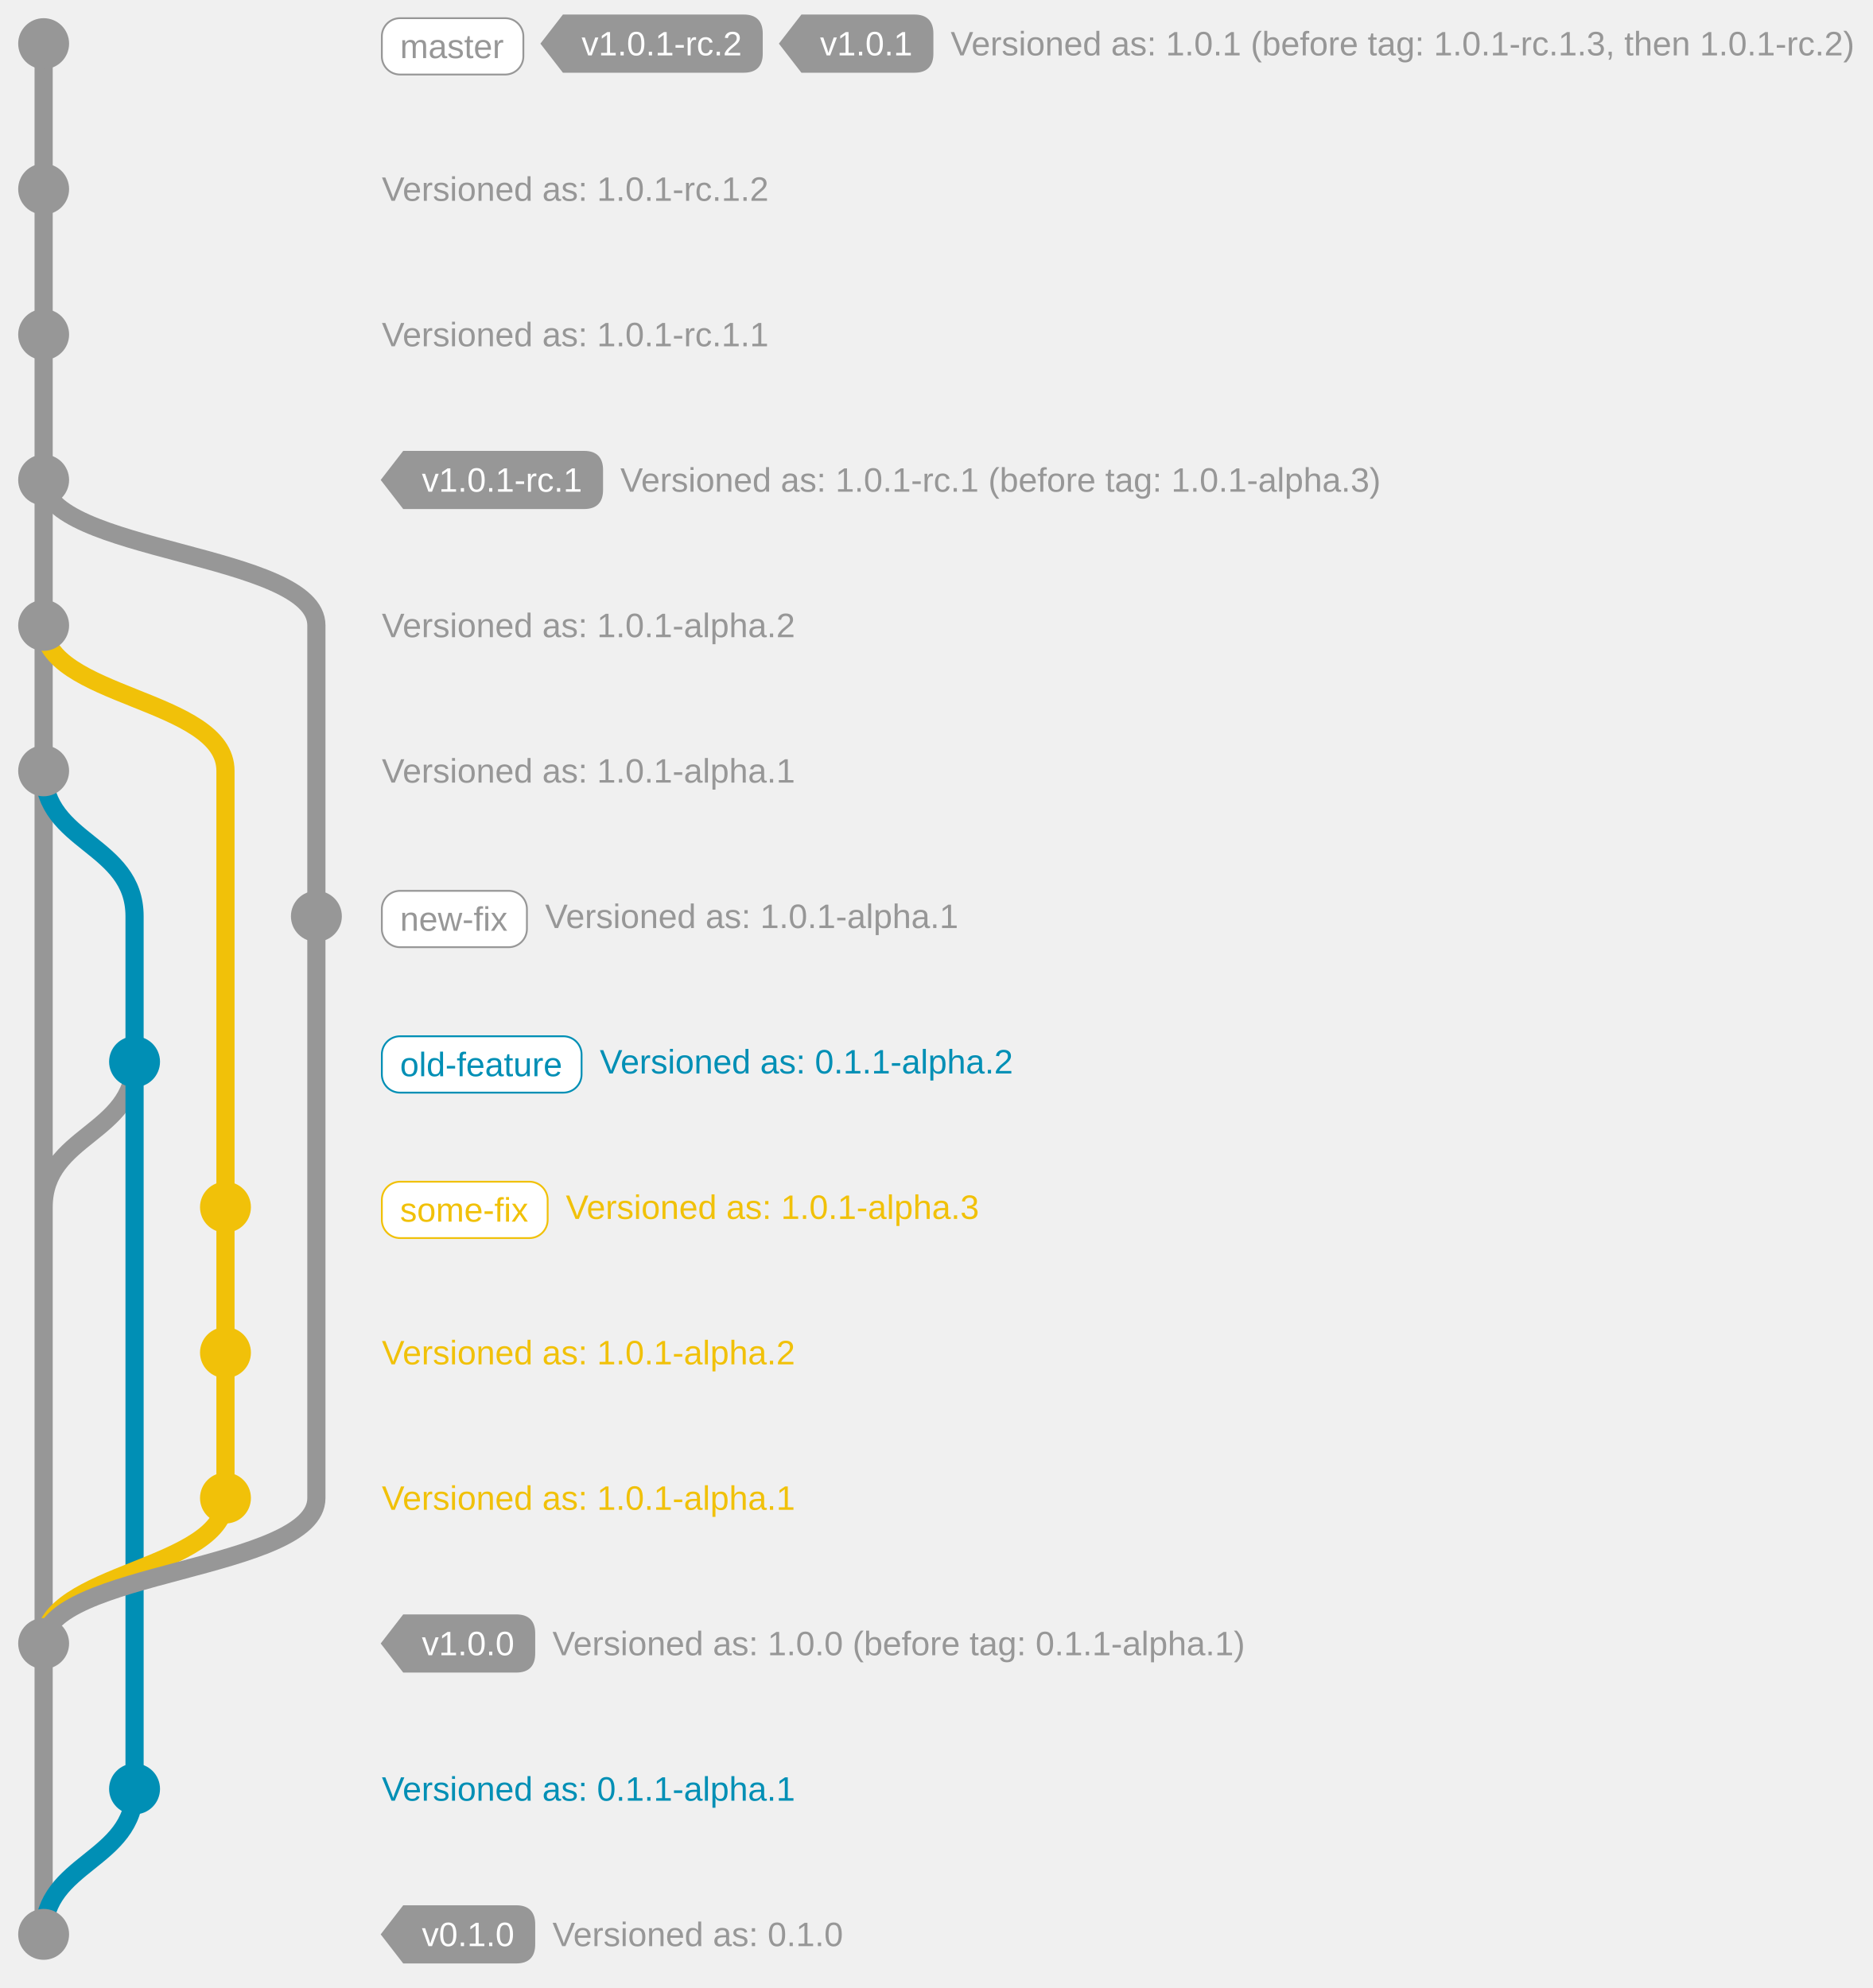
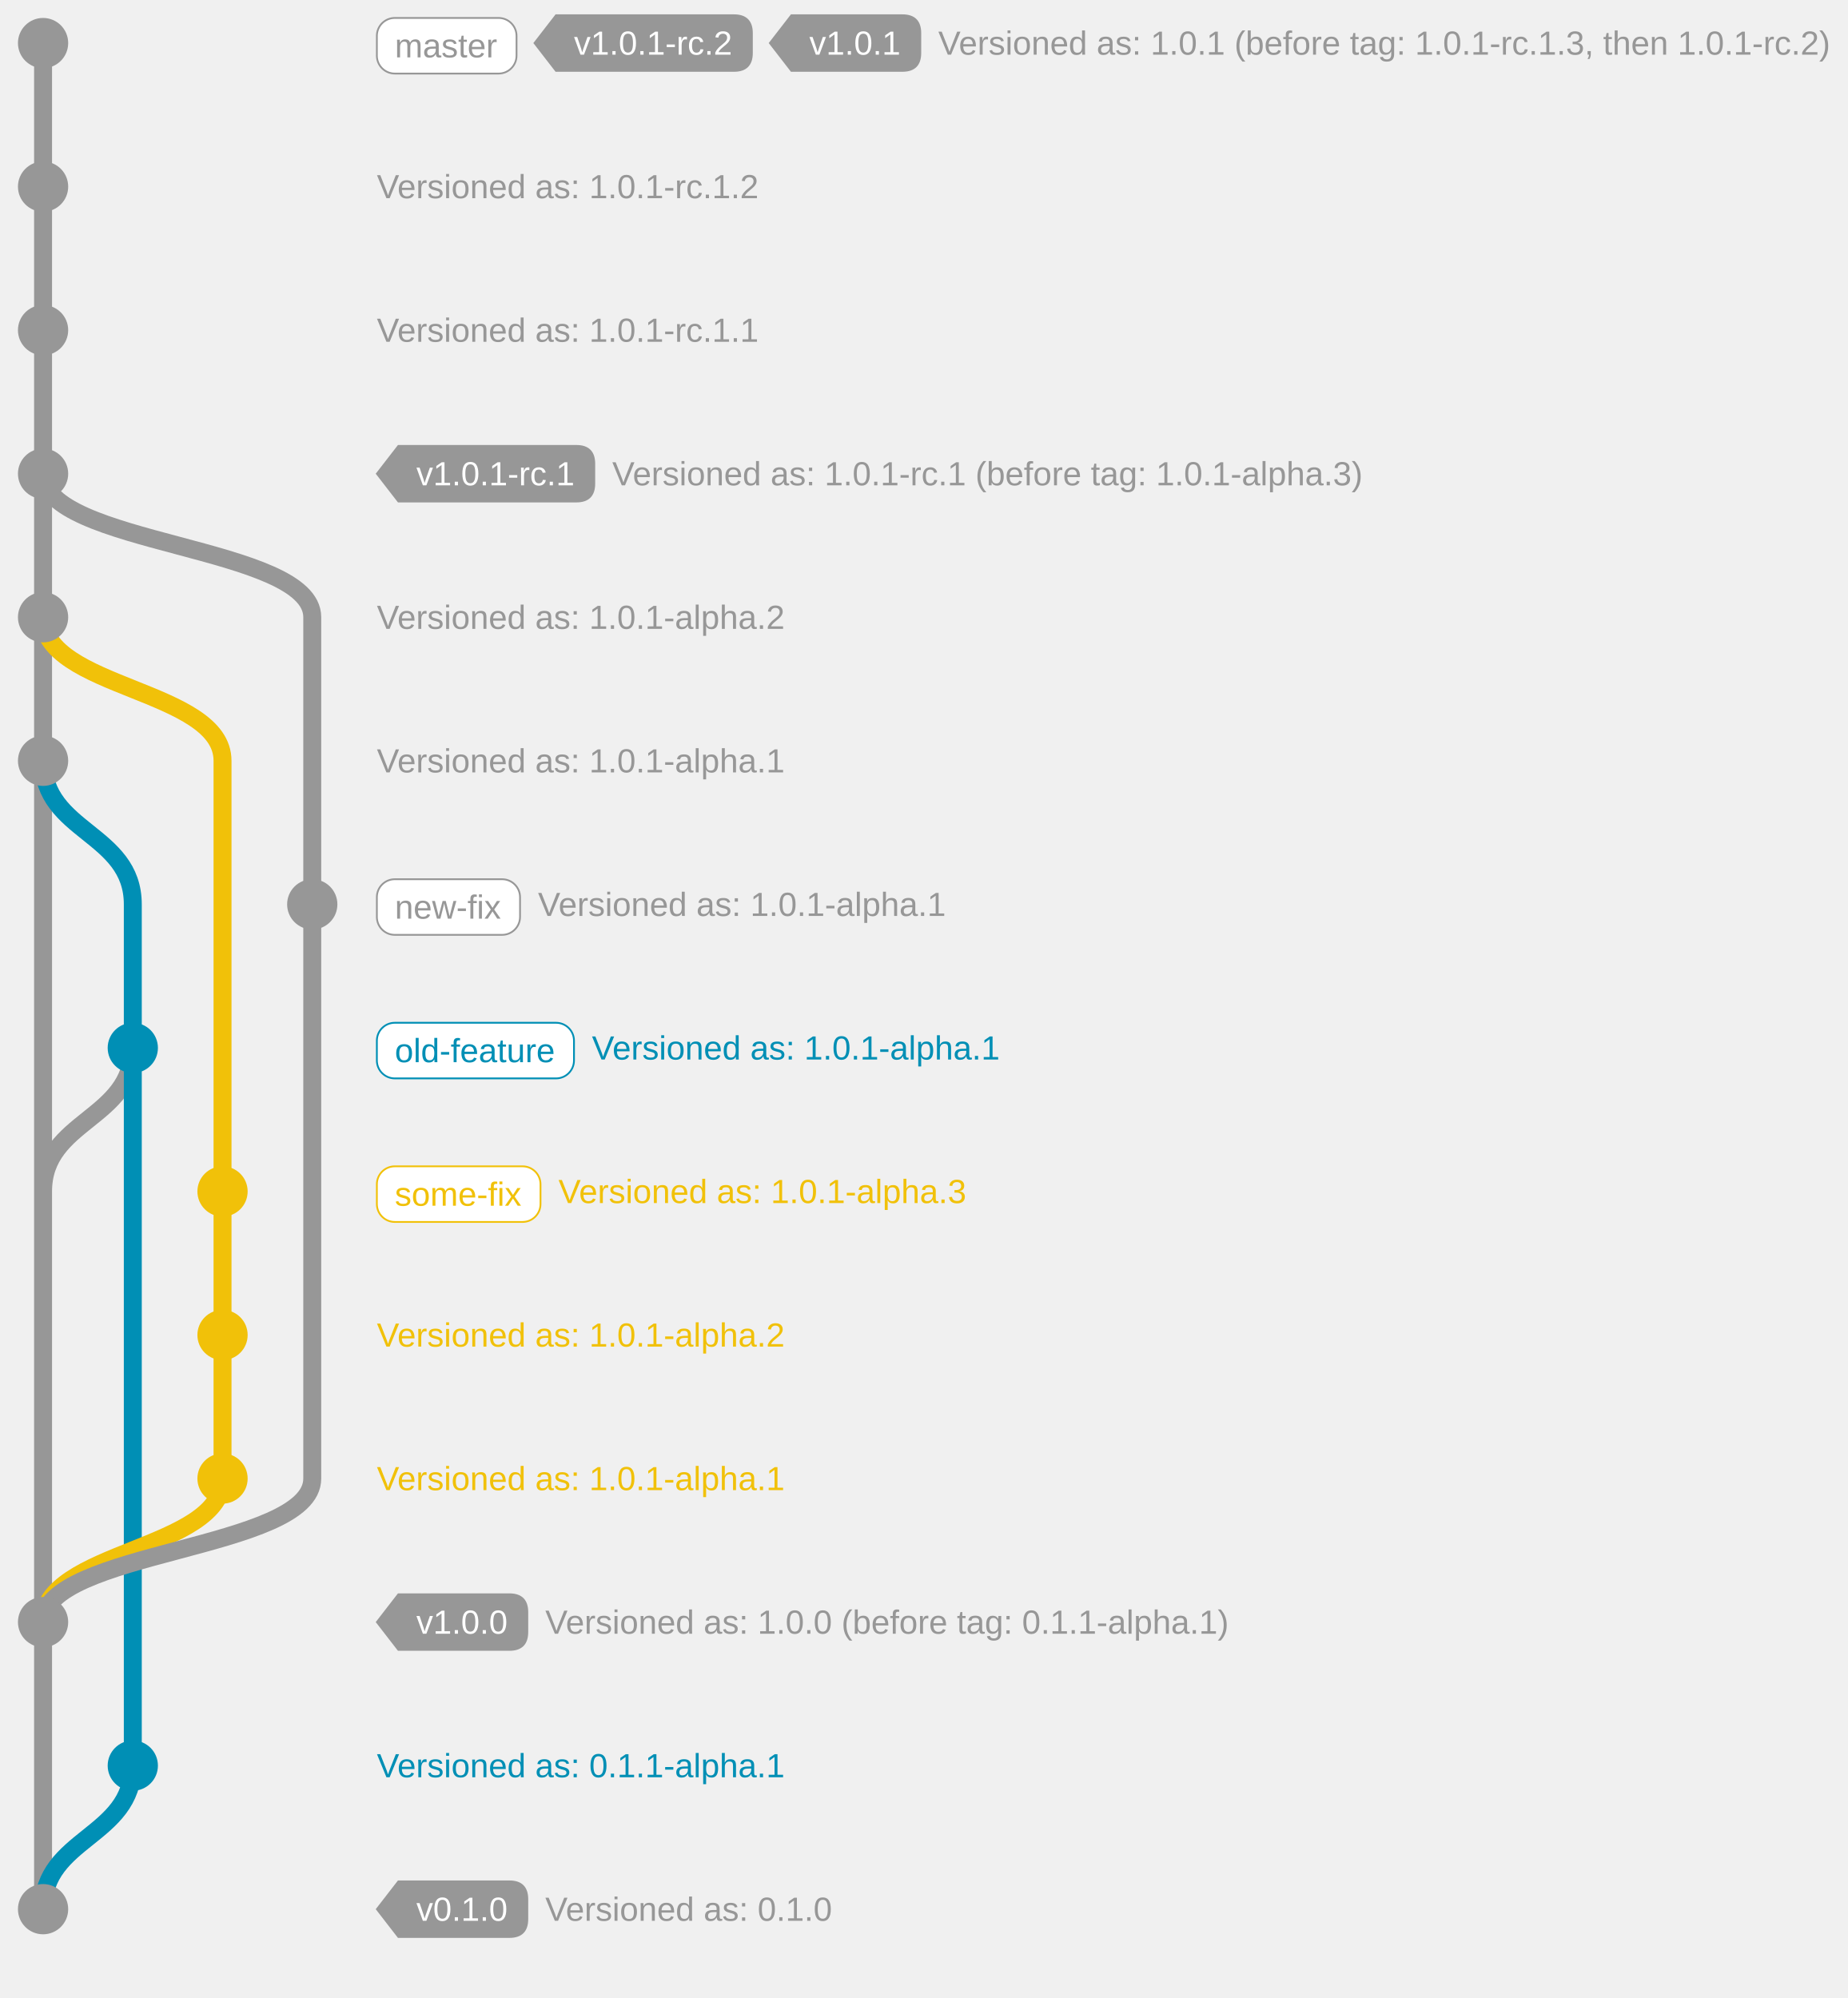
- <svg xmlns="http://www.w3.org/2000/svg" xmlns:xlink="http://www.w3.org/1999/xlink" width="1029.688" height="1093.5">
+ <svg xmlns="http://www.w3.org/2000/svg" xmlns:xlink="http://www.w3.org/1999/xlink" width="1029.688" height="1113.5">
  <g transform="translate(10, 10)">
    <g>
-       <path d="M 0 1040 C 0 1000 0 1000 0 960 L 0 880 L 0 800 L 0 720 L 0 640 C 0 600 50 600 50 560 M 0 880 C 0 840 0 840 0 800 L 0 720 L 0 640 L 0 560 L 0 480 L 0 400 L 0 320 L 0 240 L 0 160 L 0 80 C 0 40 0 40 0 0" fill="transparent" stroke="#979797" stroke-width="10" transform="translate(14, 14)" />
-       <path d="M 0 1040 C 0 1000 50 1000 50 960 L 50 880 L 50 800 L 50 720 L 50 640 L 50 560 L 50 480 C 50 440 0 440 0 400" fill="transparent" stroke="#008fb5" stroke-width="10" transform="translate(14, 14)" />
-       <path d="M 0 880 C 0 840 100 840 100 800 L 100 720 L 100 640 L 100 560 L 100 480 L 100 400 C 100 360 0 360 0 320" fill="transparent" stroke="#f1c109" stroke-width="10" transform="translate(14, 14)" />
-       <path d="M 0 880 C 0 840 150 840 150 800 L 150 720 L 150 640 L 150 560 L 150 480 L 150 400 L 150 320 C 150 280 0 280 0 240" fill="transparent" stroke="#979797" stroke-width="10" transform="translate(14, 14)" />
+       <path d="M 0 1040 C 0 1000 0 1000 0 960 L 0 880 L 0 800 L 0 720 L 0 640 C 0 600 50 600 50 560 M 0 880 C 0 840 0 840 0 800 L 0 720 L 0 640 L 0 560 L 0 480 L 0 400 L 0 320 L 0 240 L 0 160 L 0 80 C 0 40 0 40 0 0" fill="none" stroke="#979797" stroke-width="10" transform="translate(14, 14)" />
+       <path d="M 0 1040 C 0 1000 50 1000 50 960 L 50 880 L 50 800 L 50 720 L 50 640 L 50 560 L 50 480 C 50 440 0 440 0 400" fill="none" stroke="#008fb5" stroke-width="10" transform="translate(14, 14)" />
+       <path d="M 0 880 C 0 840 100 840 100 800 L 100 720 L 100 640 L 100 560 L 100 480 L 100 400 C 100 360 0 360 0 320" fill="none" stroke="#f1c109" stroke-width="10" transform="translate(14, 14)" />
+       <path d="M 0 880 C 0 840 150 840 150 800 L 150 720 L 150 640 L 150 560 L 150 480 L 150 400 L 150 320 C 150 280 0 280 0 240" fill="none" stroke="#979797" stroke-width="10" transform="translate(14, 14)" />
    </g>
    <g>
      <g transform="translate(0, 1040)">
        <g>
          <defs>
-             <circle cx="14" cy="14" r="14" id="5f9f92499dd8e9be65a7d91291e7344f8d3111c1" fill="#979797" />
-             <clipPath id="clip-5f9f92499dd8e9be65a7d91291e7344f8d3111c1">
-               <use href="#5f9f92499dd8e9be65a7d91291e7344f8d3111c1" xlink:href="#5f9f92499dd8e9be65a7d91291e7344f8d3111c1" />
-             </clipPath>
-           </defs>
-           <use href="#5f9f92499dd8e9be65a7d91291e7344f8d3111c1" xlink:href="#5f9f92499dd8e9be65a7d91291e7344f8d3111c1" clip-path="url(#clip-5f9f92499dd8e9be65a7d91291e7344f8d3111c1)" stroke="" stroke-width="0" />
+             <circle cx="14" cy="14" r="14" id="fd54311b6c78f9342f66dc68d1d89fab7a03492f" fill="#979797" />
+             <clipPath id="clip-fd54311b6c78f9342f66dc68d1d89fab7a03492f">
+               <use href="#fd54311b6c78f9342f66dc68d1d89fab7a03492f" xlink:href="#fd54311b6c78f9342f66dc68d1d89fab7a03492f" />
+             </clipPath>
+           </defs>
+           <use href="#fd54311b6c78f9342f66dc68d1d89fab7a03492f" xlink:href="#fd54311b6c78f9342f66dc68d1d89fab7a03492f" clip-path="url(#clip-fd54311b6c78f9342f66dc68d1d89fab7a03492f)" stroke="" stroke-width="0" />
        </g>
        <g transform="translate(0, 0)">
          <g transform="translate(293.8438, 14)">
            <text alignment-baseline="central" dominant-baseline="central" fill="#979797" style="font: normal 14pt Arial">Versioned as: 0.1.0</text>
          </g>
          <g transform="translate(200, 14)" data-offset="12">
            <g>
              <path d="M 0,0 L 12,15.5 V 15.5 Q 12,15.5 22,15.5 H 73.844 Q 83.844,15.5 83.844,5.5 V -5.5 Q 83.844,-15.5 73.844,-15.5 H 22 Q 12,-15.5 12,-15.5 V -15.5 z" fill="#979797" stroke="#979797" />
              <text alignment-baseline="central" dominant-baseline="central" fill="white" style="font: normal 14pt Arial" x="22" y="0">v0.1.0</text>
            </g>
          </g>
        </g>
      </g>
      <g transform="translate(50, 960)">
        <g>
          <defs>
-             <circle cx="14" cy="14" r="14" id="6e542bdce43b9bf605c8c9a87c7b2e4c3cad5e42" fill="#008fb5" />
-             <clipPath id="clip-6e542bdce43b9bf605c8c9a87c7b2e4c3cad5e42">
-               <use href="#6e542bdce43b9bf605c8c9a87c7b2e4c3cad5e42" xlink:href="#6e542bdce43b9bf605c8c9a87c7b2e4c3cad5e42" />
-             </clipPath>
-           </defs>
-           <use href="#6e542bdce43b9bf605c8c9a87c7b2e4c3cad5e42" xlink:href="#6e542bdce43b9bf605c8c9a87c7b2e4c3cad5e42" clip-path="url(#clip-6e542bdce43b9bf605c8c9a87c7b2e4c3cad5e42)" stroke="" stroke-width="0" />
+             <circle cx="14" cy="14" r="14" id="bbb688468b764b3172c550b639f217933a646db1" fill="#008fb5" />
+             <clipPath id="clip-bbb688468b764b3172c550b639f217933a646db1">
+               <use href="#bbb688468b764b3172c550b639f217933a646db1" xlink:href="#bbb688468b764b3172c550b639f217933a646db1" />
+             </clipPath>
+           </defs>
+           <use href="#bbb688468b764b3172c550b639f217933a646db1" xlink:href="#bbb688468b764b3172c550b639f217933a646db1" clip-path="url(#clip-bbb688468b764b3172c550b639f217933a646db1)" stroke="" stroke-width="0" />
        </g>
        <g transform="translate(-50, 0)">
          <g transform="translate(200, 14)">
            <text alignment-baseline="central" dominant-baseline="central" fill="#008fb5" style="font: normal 14pt Arial">Versioned as: 0.1.1-alpha.1</text>
          </g>
        </g>
      </g>
      <g transform="translate(0, 880)">
        <g>
          <defs>
-             <circle cx="14" cy="14" r="14" id="0b35e4b226a4a8d7ccec0fd580108847e8e1833c" fill="#979797" />
-             <clipPath id="clip-0b35e4b226a4a8d7ccec0fd580108847e8e1833c">
-               <use href="#0b35e4b226a4a8d7ccec0fd580108847e8e1833c" xlink:href="#0b35e4b226a4a8d7ccec0fd580108847e8e1833c" />
-             </clipPath>
-           </defs>
-           <use href="#0b35e4b226a4a8d7ccec0fd580108847e8e1833c" xlink:href="#0b35e4b226a4a8d7ccec0fd580108847e8e1833c" clip-path="url(#clip-0b35e4b226a4a8d7ccec0fd580108847e8e1833c)" stroke="" stroke-width="0" />
+             <circle cx="14" cy="14" r="14" id="d60635e6872f405645a11a55e045f2ec2c940d19" fill="#979797" />
+             <clipPath id="clip-d60635e6872f405645a11a55e045f2ec2c940d19">
+               <use href="#d60635e6872f405645a11a55e045f2ec2c940d19" xlink:href="#d60635e6872f405645a11a55e045f2ec2c940d19" />
+             </clipPath>
+           </defs>
+           <use href="#d60635e6872f405645a11a55e045f2ec2c940d19" xlink:href="#d60635e6872f405645a11a55e045f2ec2c940d19" clip-path="url(#clip-d60635e6872f405645a11a55e045f2ec2c940d19)" stroke="" stroke-width="0" />
        </g>
        <g transform="translate(0, 0)">
          <g transform="translate(293.8438, 14)">
            <text alignment-baseline="central" dominant-baseline="central" fill="#979797" style="font: normal 14pt Arial">Versioned as: 1.0.0 (before tag: 0.1.1-alpha.1)</text>
          </g>
          <g transform="translate(200, 14)" data-offset="12">
            <g>
              <path d="M 0,0 L 12,15.5 V 15.5 Q 12,15.5 22,15.5 H 73.844 Q 83.844,15.5 83.844,5.5 V -5.5 Q 83.844,-15.5 73.844,-15.5 H 22 Q 12,-15.5 12,-15.5 V -15.5 z" fill="#979797" stroke="#979797" />
              <text alignment-baseline="central" dominant-baseline="central" fill="white" style="font: normal 14pt Arial" x="22" y="0">v1.0.0</text>
            </g>
          </g>
        </g>
      </g>
      <g transform="translate(100, 800)">
        <g>
          <defs>
-             <circle cx="14" cy="14" r="14" id="ce12dd9a704c30246efa12cced411c26eda51f35" fill="#f1c109" />
-             <clipPath id="clip-ce12dd9a704c30246efa12cced411c26eda51f35">
-               <use href="#ce12dd9a704c30246efa12cced411c26eda51f35" xlink:href="#ce12dd9a704c30246efa12cced411c26eda51f35" />
-             </clipPath>
-           </defs>
-           <use href="#ce12dd9a704c30246efa12cced411c26eda51f35" xlink:href="#ce12dd9a704c30246efa12cced411c26eda51f35" clip-path="url(#clip-ce12dd9a704c30246efa12cced411c26eda51f35)" stroke="" stroke-width="0" />
+             <circle cx="14" cy="14" r="14" id="a9416c8837da51534dea1ee945f5117bca9f1616" fill="#f1c109" />
+             <clipPath id="clip-a9416c8837da51534dea1ee945f5117bca9f1616">
+               <use href="#a9416c8837da51534dea1ee945f5117bca9f1616" xlink:href="#a9416c8837da51534dea1ee945f5117bca9f1616" />
+             </clipPath>
+           </defs>
+           <use href="#a9416c8837da51534dea1ee945f5117bca9f1616" xlink:href="#a9416c8837da51534dea1ee945f5117bca9f1616" clip-path="url(#clip-a9416c8837da51534dea1ee945f5117bca9f1616)" stroke="" stroke-width="0" />
        </g>
        <g transform="translate(-100, 0)">
          <g transform="translate(200, 14)">
            <text alignment-baseline="central" dominant-baseline="central" fill="#f1c109" style="font: normal 14pt Arial">Versioned as: 1.0.1-alpha.1</text>
          </g>
        </g>
      </g>
      <g transform="translate(100, 720)">
        <g>
          <defs>
-             <circle cx="14" cy="14" r="14" id="b54e0a13f72f2432cd8116d4a1b93b6cb3efc23e" fill="#f1c109" />
-             <clipPath id="clip-b54e0a13f72f2432cd8116d4a1b93b6cb3efc23e">
-               <use href="#b54e0a13f72f2432cd8116d4a1b93b6cb3efc23e" xlink:href="#b54e0a13f72f2432cd8116d4a1b93b6cb3efc23e" />
-             </clipPath>
-           </defs>
-           <use href="#b54e0a13f72f2432cd8116d4a1b93b6cb3efc23e" xlink:href="#b54e0a13f72f2432cd8116d4a1b93b6cb3efc23e" clip-path="url(#clip-b54e0a13f72f2432cd8116d4a1b93b6cb3efc23e)" stroke="" stroke-width="0" />
+             <circle cx="14" cy="14" r="14" id="32d034c2656f1cf7ea7064ed30ba2c3d30ca3fef" fill="#f1c109" />
+             <clipPath id="clip-32d034c2656f1cf7ea7064ed30ba2c3d30ca3fef">
+               <use href="#32d034c2656f1cf7ea7064ed30ba2c3d30ca3fef" xlink:href="#32d034c2656f1cf7ea7064ed30ba2c3d30ca3fef" />
+             </clipPath>
+           </defs>
+           <use href="#32d034c2656f1cf7ea7064ed30ba2c3d30ca3fef" xlink:href="#32d034c2656f1cf7ea7064ed30ba2c3d30ca3fef" clip-path="url(#clip-32d034c2656f1cf7ea7064ed30ba2c3d30ca3fef)" stroke="" stroke-width="0" />
        </g>
        <g transform="translate(-100, 0)">
          <g transform="translate(200, 14)">
            <text alignment-baseline="central" dominant-baseline="central" fill="#f1c109" style="font: normal 14pt Arial">Versioned as: 1.0.1-alpha.2</text>
          </g>
        </g>
      </g>
      <g transform="translate(100, 640)">
        <g>
          <defs>
-             <circle cx="14" cy="14" r="14" id="76db0d81c84db56b967f2c7f35f583ec83f32ee6" fill="#f1c109" />
-             <clipPath id="clip-76db0d81c84db56b967f2c7f35f583ec83f32ee6">
-               <use href="#76db0d81c84db56b967f2c7f35f583ec83f32ee6" xlink:href="#76db0d81c84db56b967f2c7f35f583ec83f32ee6" />
-             </clipPath>
-           </defs>
-           <use href="#76db0d81c84db56b967f2c7f35f583ec83f32ee6" xlink:href="#76db0d81c84db56b967f2c7f35f583ec83f32ee6" clip-path="url(#clip-76db0d81c84db56b967f2c7f35f583ec83f32ee6)" stroke="" stroke-width="0" />
+             <circle cx="14" cy="14" r="14" id="f17e99fc52f87dc63b66ae1724f521509e8da438" fill="#f1c109" />
+             <clipPath id="clip-f17e99fc52f87dc63b66ae1724f521509e8da438">
+               <use href="#f17e99fc52f87dc63b66ae1724f521509e8da438" xlink:href="#f17e99fc52f87dc63b66ae1724f521509e8da438" />
+             </clipPath>
+           </defs>
+           <use href="#f17e99fc52f87dc63b66ae1724f521509e8da438" xlink:href="#f17e99fc52f87dc63b66ae1724f521509e8da438" clip-path="url(#clip-f17e99fc52f87dc63b66ae1724f521509e8da438)" stroke="" stroke-width="0" />
        </g>
        <g transform="translate(-100, 0)">
          <g transform="translate(301.1875, 14)">
            <text alignment-baseline="central" dominant-baseline="central" fill="#f1c109" style="font: normal 14pt Arial">Versioned as: 1.0.1-alpha.3</text>
          </g>
          <g transform="translate(200, 0)">
            <g>
              <rect width="91.188" height="31" rx="10" fill="white" stroke="#f1c109" />
              <text alignment-baseline="central" dominant-baseline="central" fill="#f1c109" style="font: normal 14pt Arial" x="10" y="15.5">some-fix</text>
            </g>
          </g>
        </g>
      </g>
      <g transform="translate(50, 560)">
        <g>
          <defs>
-             <circle cx="14" cy="14" r="14" id="3e5d164a969bdf6c779fad799975b2f081433b50" fill="#008fb5" />
-             <clipPath id="clip-3e5d164a969bdf6c779fad799975b2f081433b50">
-               <use href="#3e5d164a969bdf6c779fad799975b2f081433b50" xlink:href="#3e5d164a969bdf6c779fad799975b2f081433b50" />
-             </clipPath>
-           </defs>
-           <use href="#3e5d164a969bdf6c779fad799975b2f081433b50" xlink:href="#3e5d164a969bdf6c779fad799975b2f081433b50" clip-path="url(#clip-3e5d164a969bdf6c779fad799975b2f081433b50)" stroke="" stroke-width="0" />
+             <circle cx="14" cy="14" r="14" id="52dc1fa42cb73337c58bac0d7d8b7838c921320f" fill="#008fb5" />
+             <clipPath id="clip-52dc1fa42cb73337c58bac0d7d8b7838c921320f">
+               <use href="#52dc1fa42cb73337c58bac0d7d8b7838c921320f" xlink:href="#52dc1fa42cb73337c58bac0d7d8b7838c921320f" />
+             </clipPath>
+           </defs>
+           <use href="#52dc1fa42cb73337c58bac0d7d8b7838c921320f" xlink:href="#52dc1fa42cb73337c58bac0d7d8b7838c921320f" clip-path="url(#clip-52dc1fa42cb73337c58bac0d7d8b7838c921320f)" stroke="" stroke-width="0" />
        </g>
        <g transform="translate(-50, 0)">
          <g transform="translate(319.8438, 14)">
-             <text alignment-baseline="central" dominant-baseline="central" fill="#008fb5" style="font: normal 14pt Arial">Versioned as: 0.1.1-alpha.2</text>
+             <text alignment-baseline="central" dominant-baseline="central" fill="#008fb5" style="font: normal 14pt Arial">Versioned as: 1.0.1-alpha.1</text>
          </g>
          <g transform="translate(200, 0)">
            <g>
              <rect width="109.844" height="31" rx="10" fill="white" stroke="#008fb5" />
              <text alignment-baseline="central" dominant-baseline="central" fill="#008fb5" style="font: normal 14pt Arial" x="10" y="15.5">old-feature</text>
            </g>
          </g>
        </g>
      </g>
      <g transform="translate(150, 480)">
        <g>
          <defs>
-             <circle cx="14" cy="14" r="14" id="0eb21b59216fb7b0f704a975dbd2eec5a4bf4f93" fill="#979797" />
-             <clipPath id="clip-0eb21b59216fb7b0f704a975dbd2eec5a4bf4f93">
-               <use href="#0eb21b59216fb7b0f704a975dbd2eec5a4bf4f93" xlink:href="#0eb21b59216fb7b0f704a975dbd2eec5a4bf4f93" />
-             </clipPath>
-           </defs>
-           <use href="#0eb21b59216fb7b0f704a975dbd2eec5a4bf4f93" xlink:href="#0eb21b59216fb7b0f704a975dbd2eec5a4bf4f93" clip-path="url(#clip-0eb21b59216fb7b0f704a975dbd2eec5a4bf4f93)" stroke="" stroke-width="0" />
+             <circle cx="14" cy="14" r="14" id="657f5455f02bba018bdaecd3e21b487acdf53ede" fill="#979797" />
+             <clipPath id="clip-657f5455f02bba018bdaecd3e21b487acdf53ede">
+               <use href="#657f5455f02bba018bdaecd3e21b487acdf53ede" xlink:href="#657f5455f02bba018bdaecd3e21b487acdf53ede" />
+             </clipPath>
+           </defs>
+           <use href="#657f5455f02bba018bdaecd3e21b487acdf53ede" xlink:href="#657f5455f02bba018bdaecd3e21b487acdf53ede" clip-path="url(#clip-657f5455f02bba018bdaecd3e21b487acdf53ede)" stroke="" stroke-width="0" />
        </g>
        <g transform="translate(-150, 0)">
          <g transform="translate(289.7812, 14)">
            <text alignment-baseline="central" dominant-baseline="central" fill="#979797" style="font: normal 14pt Arial">Versioned as: 1.0.1-alpha.1</text>
          </g>
          <g transform="translate(200, 0)">
            <g>
              <rect width="79.781" height="31" rx="10" fill="white" stroke="#979797" />
              <text alignment-baseline="central" dominant-baseline="central" fill="#979797" style="font: normal 14pt Arial" x="10" y="15.5">new-fix</text>
            </g>
          </g>
        </g>
      </g>
      <g transform="translate(0, 400)">
        <g>
          <defs>
-             <circle cx="14" cy="14" r="14" id="5818e198be21d57a8985e16df3b88efdbe432216" fill="#979797" />
-             <clipPath id="clip-5818e198be21d57a8985e16df3b88efdbe432216">
-               <use href="#5818e198be21d57a8985e16df3b88efdbe432216" xlink:href="#5818e198be21d57a8985e16df3b88efdbe432216" />
-             </clipPath>
-           </defs>
-           <use href="#5818e198be21d57a8985e16df3b88efdbe432216" xlink:href="#5818e198be21d57a8985e16df3b88efdbe432216" clip-path="url(#clip-5818e198be21d57a8985e16df3b88efdbe432216)" stroke="" stroke-width="0" />
+             <circle cx="14" cy="14" r="14" id="72b85f5cf9535915982aea65c494c7de7f2aa24e" fill="#979797" />
+             <clipPath id="clip-72b85f5cf9535915982aea65c494c7de7f2aa24e">
+               <use href="#72b85f5cf9535915982aea65c494c7de7f2aa24e" xlink:href="#72b85f5cf9535915982aea65c494c7de7f2aa24e" />
+             </clipPath>
+           </defs>
+           <use href="#72b85f5cf9535915982aea65c494c7de7f2aa24e" xlink:href="#72b85f5cf9535915982aea65c494c7de7f2aa24e" clip-path="url(#clip-72b85f5cf9535915982aea65c494c7de7f2aa24e)" stroke="" stroke-width="0" />
        </g>
        <g transform="translate(0, 0)">
          <g transform="translate(200, 14)">
            <text alignment-baseline="central" dominant-baseline="central" fill="#979797" style="font: normal 14pt Arial">Versioned as: 1.0.1-alpha.1</text>
          </g>
        </g>
      </g>
      <g transform="translate(0, 320)">
        <g>
          <defs>
-             <circle cx="14" cy="14" r="14" id="c918f031669fa0a210975c9bde59c36fc9286df4" fill="#979797" />
-             <clipPath id="clip-c918f031669fa0a210975c9bde59c36fc9286df4">
-               <use href="#c918f031669fa0a210975c9bde59c36fc9286df4" xlink:href="#c918f031669fa0a210975c9bde59c36fc9286df4" />
-             </clipPath>
-           </defs>
-           <use href="#c918f031669fa0a210975c9bde59c36fc9286df4" xlink:href="#c918f031669fa0a210975c9bde59c36fc9286df4" clip-path="url(#clip-c918f031669fa0a210975c9bde59c36fc9286df4)" stroke="" stroke-width="0" />
+             <circle cx="14" cy="14" r="14" id="a2ad1988e8c61e02923dc10a9a96aa4c72fa476a" fill="#979797" />
+             <clipPath id="clip-a2ad1988e8c61e02923dc10a9a96aa4c72fa476a">
+               <use href="#a2ad1988e8c61e02923dc10a9a96aa4c72fa476a" xlink:href="#a2ad1988e8c61e02923dc10a9a96aa4c72fa476a" />
+             </clipPath>
+           </defs>
+           <use href="#a2ad1988e8c61e02923dc10a9a96aa4c72fa476a" xlink:href="#a2ad1988e8c61e02923dc10a9a96aa4c72fa476a" clip-path="url(#clip-a2ad1988e8c61e02923dc10a9a96aa4c72fa476a)" stroke="" stroke-width="0" />
        </g>
        <g transform="translate(0, 0)">
          <g transform="translate(200, 14)">
            <text alignment-baseline="central" dominant-baseline="central" fill="#979797" style="font: normal 14pt Arial">Versioned as: 1.0.1-alpha.2</text>
          </g>
        </g>
      </g>
      <g transform="translate(0, 240)">
        <g>
          <defs>
-             <circle cx="14" cy="14" r="14" id="cf69e8f9846107bf214a4eb14c867508a2b41672" fill="#979797" />
-             <clipPath id="clip-cf69e8f9846107bf214a4eb14c867508a2b41672">
-               <use href="#cf69e8f9846107bf214a4eb14c867508a2b41672" xlink:href="#cf69e8f9846107bf214a4eb14c867508a2b41672" />
-             </clipPath>
-           </defs>
-           <use href="#cf69e8f9846107bf214a4eb14c867508a2b41672" xlink:href="#cf69e8f9846107bf214a4eb14c867508a2b41672" clip-path="url(#clip-cf69e8f9846107bf214a4eb14c867508a2b41672)" stroke="" stroke-width="0" />
+             <circle cx="14" cy="14" r="14" id="99f1b88810fc30498dddacb48ef3e64e9f0867fe" fill="#979797" />
+             <clipPath id="clip-99f1b88810fc30498dddacb48ef3e64e9f0867fe">
+               <use href="#99f1b88810fc30498dddacb48ef3e64e9f0867fe" xlink:href="#99f1b88810fc30498dddacb48ef3e64e9f0867fe" />
+             </clipPath>
+           </defs>
+           <use href="#99f1b88810fc30498dddacb48ef3e64e9f0867fe" xlink:href="#99f1b88810fc30498dddacb48ef3e64e9f0867fe" clip-path="url(#clip-99f1b88810fc30498dddacb48ef3e64e9f0867fe)" stroke="" stroke-width="0" />
        </g>
        <g transform="translate(0, 0)">
          <g transform="translate(331.1562, 14)">
            <text alignment-baseline="central" dominant-baseline="central" fill="#979797" style="font: normal 14pt Arial">Versioned as: 1.0.1-rc.1 (before tag: 1.0.1-alpha.3)</text>
          </g>
          <g transform="translate(200, 14)" data-offset="12">
            <g>
              <path d="M 0,0 L 12,15.5 V 15.5 Q 12,15.5 22,15.5 H 111.156 Q 121.156,15.5 121.156,5.5 V -5.5 Q 121.156,-15.5 111.156,-15.5 H 22 Q 12,-15.5 12,-15.5 V -15.5 z" fill="#979797" stroke="#979797" />
              <text alignment-baseline="central" dominant-baseline="central" fill="white" style="font: normal 14pt Arial" x="22" y="0">v1.0.1-rc.1</text>
            </g>
          </g>
        </g>
      </g>
      <g transform="translate(0, 160)">
        <g>
          <defs>
-             <circle cx="14" cy="14" r="14" id="79024a47e99b34944cb7c5db75d7a6708809c598" fill="#979797" />
-             <clipPath id="clip-79024a47e99b34944cb7c5db75d7a6708809c598">
-               <use href="#79024a47e99b34944cb7c5db75d7a6708809c598" xlink:href="#79024a47e99b34944cb7c5db75d7a6708809c598" />
-             </clipPath>
-           </defs>
-           <use href="#79024a47e99b34944cb7c5db75d7a6708809c598" xlink:href="#79024a47e99b34944cb7c5db75d7a6708809c598" clip-path="url(#clip-79024a47e99b34944cb7c5db75d7a6708809c598)" stroke="" stroke-width="0" />
+             <circle cx="14" cy="14" r="14" id="6d5c0908a30d0f19000b7925b34477a2099851ec" fill="#979797" />
+             <clipPath id="clip-6d5c0908a30d0f19000b7925b34477a2099851ec">
+               <use href="#6d5c0908a30d0f19000b7925b34477a2099851ec" xlink:href="#6d5c0908a30d0f19000b7925b34477a2099851ec" />
+             </clipPath>
+           </defs>
+           <use href="#6d5c0908a30d0f19000b7925b34477a2099851ec" xlink:href="#6d5c0908a30d0f19000b7925b34477a2099851ec" clip-path="url(#clip-6d5c0908a30d0f19000b7925b34477a2099851ec)" stroke="" stroke-width="0" />
        </g>
        <g transform="translate(0, 0)">
          <g transform="translate(200, 14)">
            <text alignment-baseline="central" dominant-baseline="central" fill="#979797" style="font: normal 14pt Arial">Versioned as: 1.0.1-rc.1.1</text>
          </g>
        </g>
      </g>
      <g transform="translate(0, 80)">
        <g>
          <defs>
-             <circle cx="14" cy="14" r="14" id="0d80817b906bb8e164e1fa92c4890ce3d4626043" fill="#979797" />
-             <clipPath id="clip-0d80817b906bb8e164e1fa92c4890ce3d4626043">
-               <use href="#0d80817b906bb8e164e1fa92c4890ce3d4626043" xlink:href="#0d80817b906bb8e164e1fa92c4890ce3d4626043" />
-             </clipPath>
-           </defs>
-           <use href="#0d80817b906bb8e164e1fa92c4890ce3d4626043" xlink:href="#0d80817b906bb8e164e1fa92c4890ce3d4626043" clip-path="url(#clip-0d80817b906bb8e164e1fa92c4890ce3d4626043)" stroke="" stroke-width="0" />
+             <circle cx="14" cy="14" r="14" id="8909ced745b41b4b2f875a3dd00a9484917921b7" fill="#979797" />
+             <clipPath id="clip-8909ced745b41b4b2f875a3dd00a9484917921b7">
+               <use href="#8909ced745b41b4b2f875a3dd00a9484917921b7" xlink:href="#8909ced745b41b4b2f875a3dd00a9484917921b7" />
+             </clipPath>
+           </defs>
+           <use href="#8909ced745b41b4b2f875a3dd00a9484917921b7" xlink:href="#8909ced745b41b4b2f875a3dd00a9484917921b7" clip-path="url(#clip-8909ced745b41b4b2f875a3dd00a9484917921b7)" stroke="" stroke-width="0" />
        </g>
        <g transform="translate(0, 0)">
          <g transform="translate(200, 14)">
            <text alignment-baseline="central" dominant-baseline="central" fill="#979797" style="font: normal 14pt Arial">Versioned as: 1.0.1-rc.1.2</text>
          </g>
        </g>
      </g>
      <g transform="translate(0, 0)">
        <g>
          <defs>
-             <circle cx="14" cy="14" r="14" id="e45516813befede896d3f5ffe66c03dfae0f7deb" fill="#979797" />
-             <clipPath id="clip-e45516813befede896d3f5ffe66c03dfae0f7deb">
-               <use href="#e45516813befede896d3f5ffe66c03dfae0f7deb" xlink:href="#e45516813befede896d3f5ffe66c03dfae0f7deb" />
-             </clipPath>
-           </defs>
-           <use href="#e45516813befede896d3f5ffe66c03dfae0f7deb" xlink:href="#e45516813befede896d3f5ffe66c03dfae0f7deb" clip-path="url(#clip-e45516813befede896d3f5ffe66c03dfae0f7deb)" stroke="" stroke-width="0" />
+             <circle cx="14" cy="14" r="14" id="6137eb21197e16a2ecac4b384b8f507835dc6cab" fill="#979797" />
+             <clipPath id="clip-6137eb21197e16a2ecac4b384b8f507835dc6cab">
+               <use href="#6137eb21197e16a2ecac4b384b8f507835dc6cab" xlink:href="#6137eb21197e16a2ecac4b384b8f507835dc6cab" />
+             </clipPath>
+           </defs>
+           <use href="#6137eb21197e16a2ecac4b384b8f507835dc6cab" xlink:href="#6137eb21197e16a2ecac4b384b8f507835dc6cab" clip-path="url(#clip-6137eb21197e16a2ecac4b384b8f507835dc6cab)" stroke="" stroke-width="0" />
        </g>
        <g transform="translate(0, 0)">
          <g transform="translate(512.8281, 14)">
            <text alignment-baseline="central" dominant-baseline="central" fill="#979797" style="font: normal 14pt Arial">Versioned as: 1.0.1 (before tag: 1.0.1-rc.1.3, then 1.0.1-rc.2)</text>
          </g>
          <g transform="translate(200, 0)">
            <g>
              <rect width="77.828" height="31" rx="10" fill="white" stroke="#979797" />
              <text alignment-baseline="central" dominant-baseline="central" fill="#979797" style="font: normal 14pt Arial" x="10" y="15.5">master</text>
            </g>
          </g>
          <g transform="translate(287.8281, 14)" data-offset="12">
            <g>
              <path d="M 0,0 L 12,15.5 V 15.5 Q 12,15.5 22,15.5 H 111.156 Q 121.156,15.5 121.156,5.5 V -5.5 Q 121.156,-15.5 111.156,-15.5 H 22 Q 12,-15.5 12,-15.5 V -15.5 z" fill="#979797" stroke="#979797" />
              <text alignment-baseline="central" dominant-baseline="central" fill="white" style="font: normal 14pt Arial" x="22" y="0">v1.0.1-rc.2</text>
            </g>
          </g>
          <g transform="translate(418.9844, 14)" data-offset="12">
            <g>
              <path d="M 0,0 L 12,15.5 V 15.5 Q 12,15.5 22,15.5 H 73.844 Q 83.844,15.5 83.844,5.5 V -5.5 Q 83.844,-15.5 73.844,-15.5 H 22 Q 12,-15.5 12,-15.5 V -15.5 z" fill="#979797" stroke="#979797" />
              <text alignment-baseline="central" dominant-baseline="central" fill="white" style="font: normal 14pt Arial" x="22" y="0">v1.0.1</text>
            </g>
          </g>
        </g>
      </g>
    </g>
  </g>
</svg>
